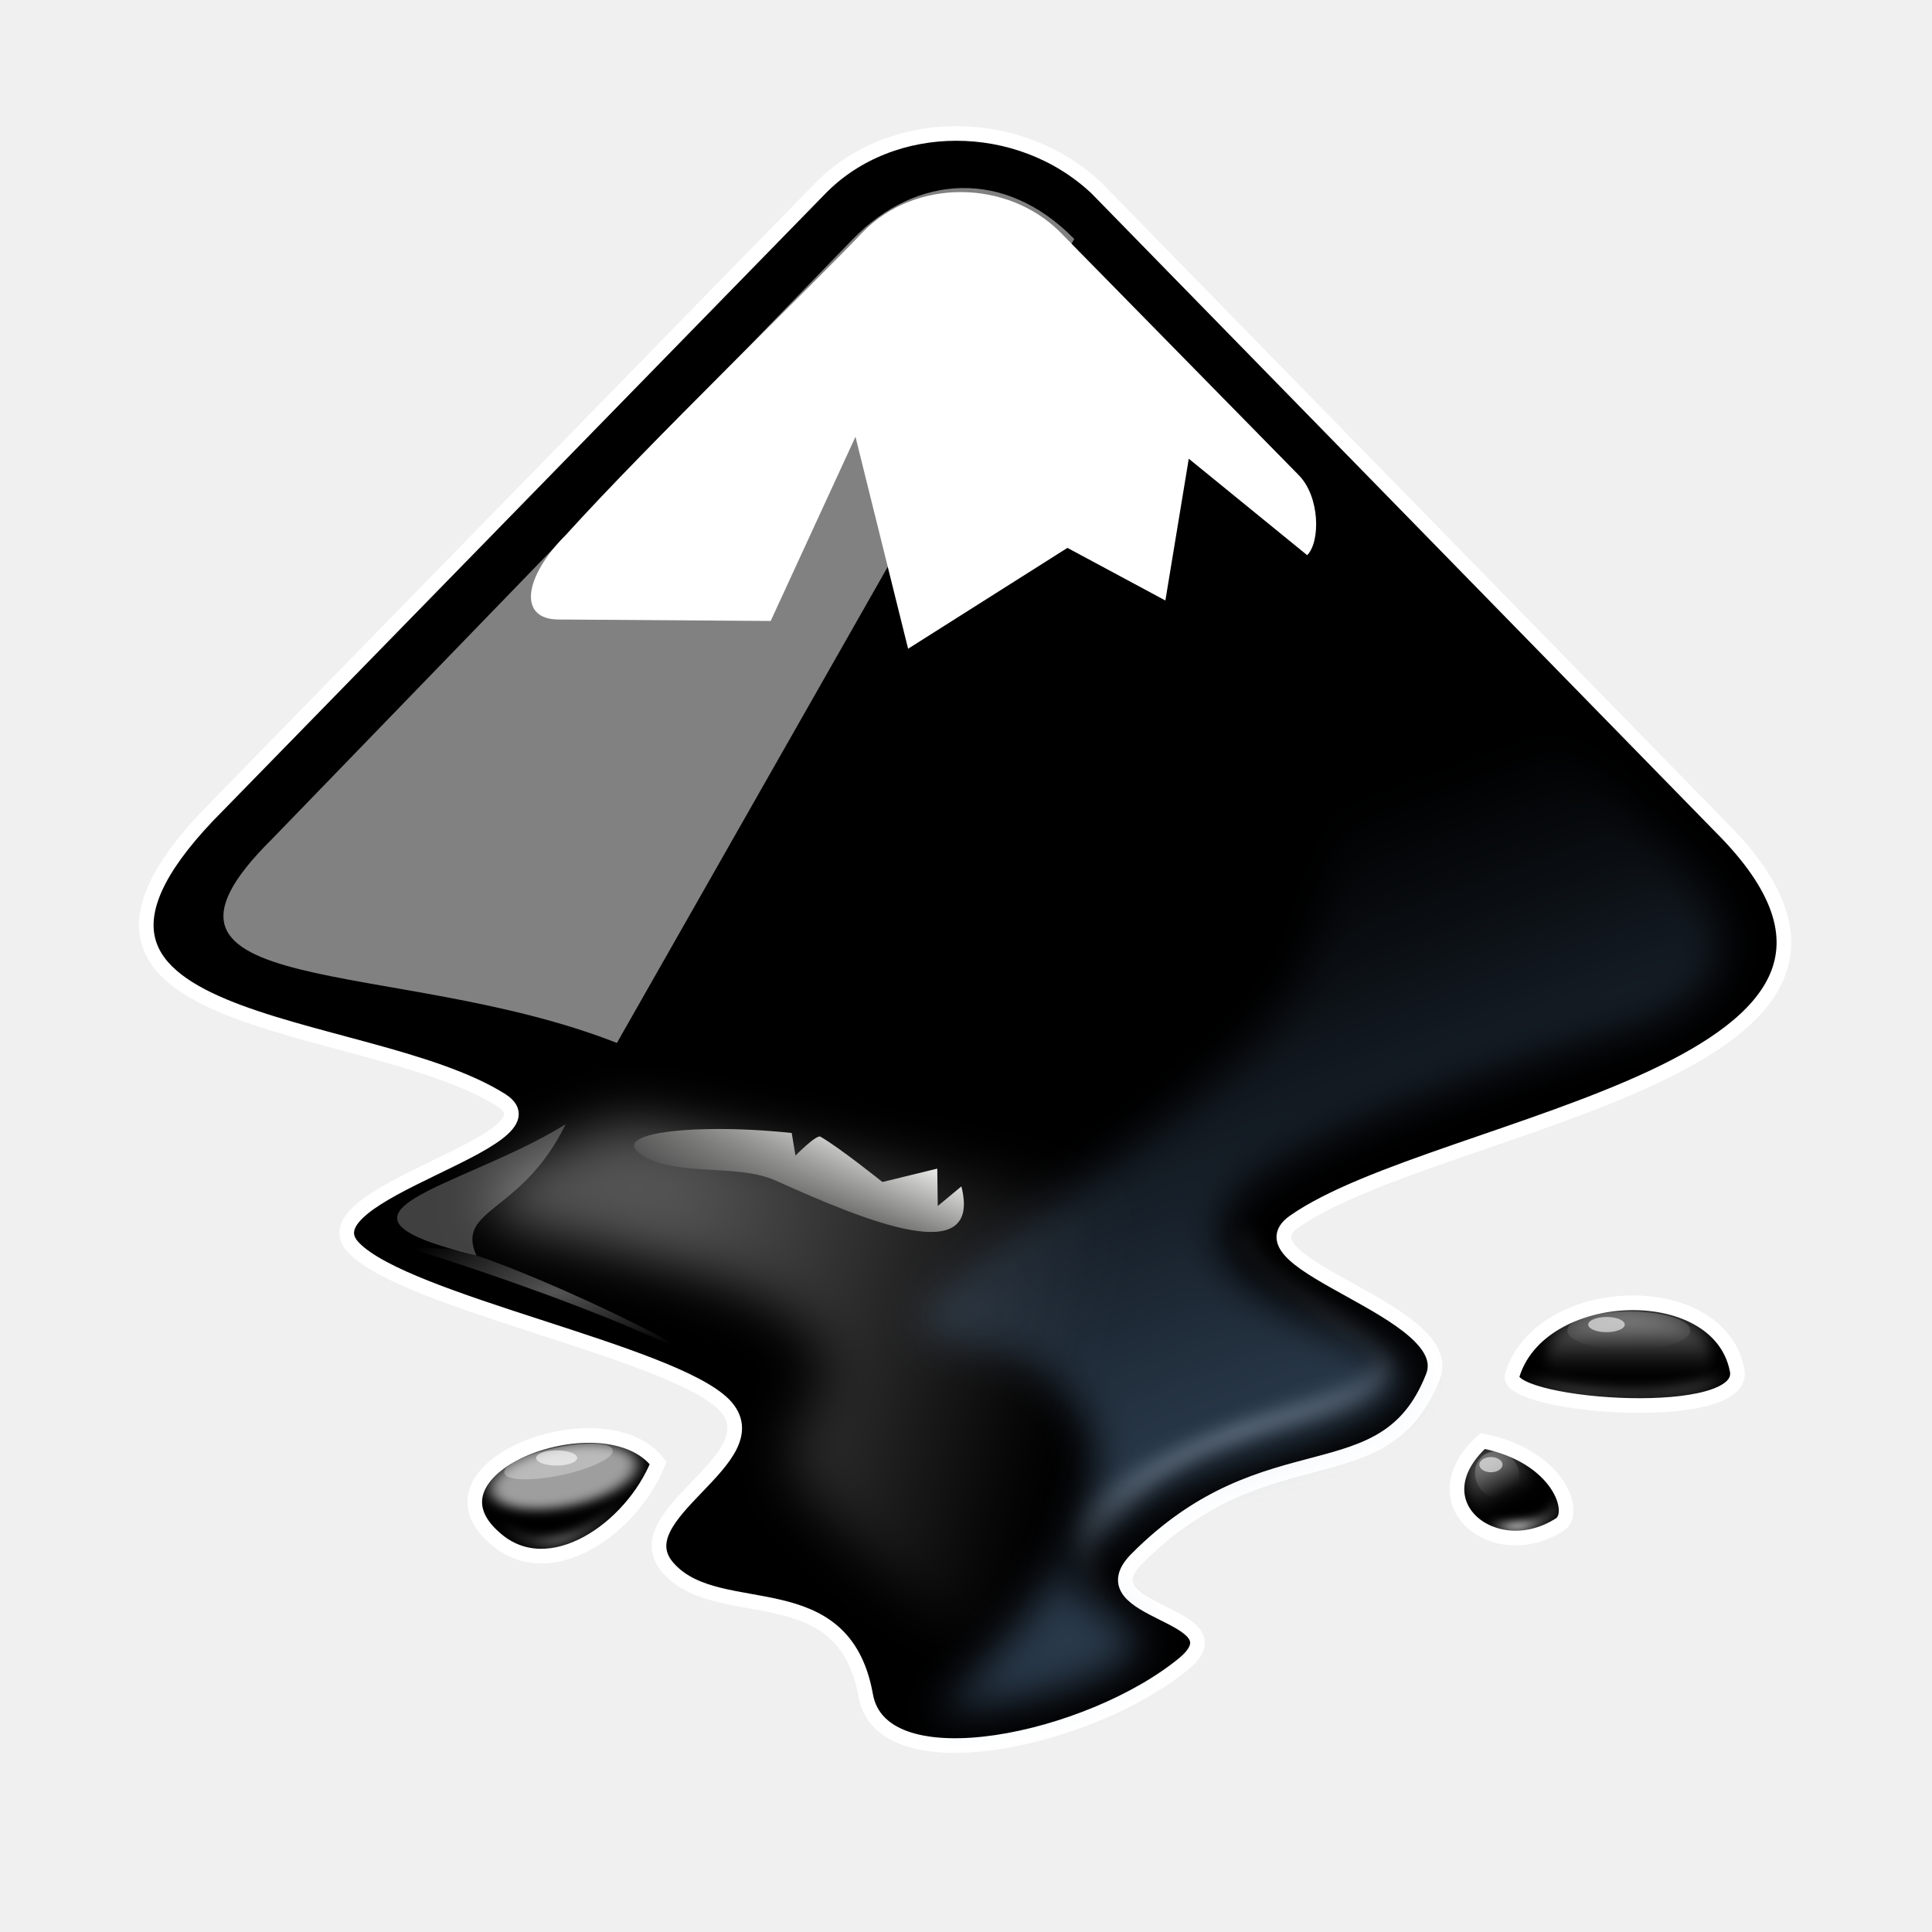
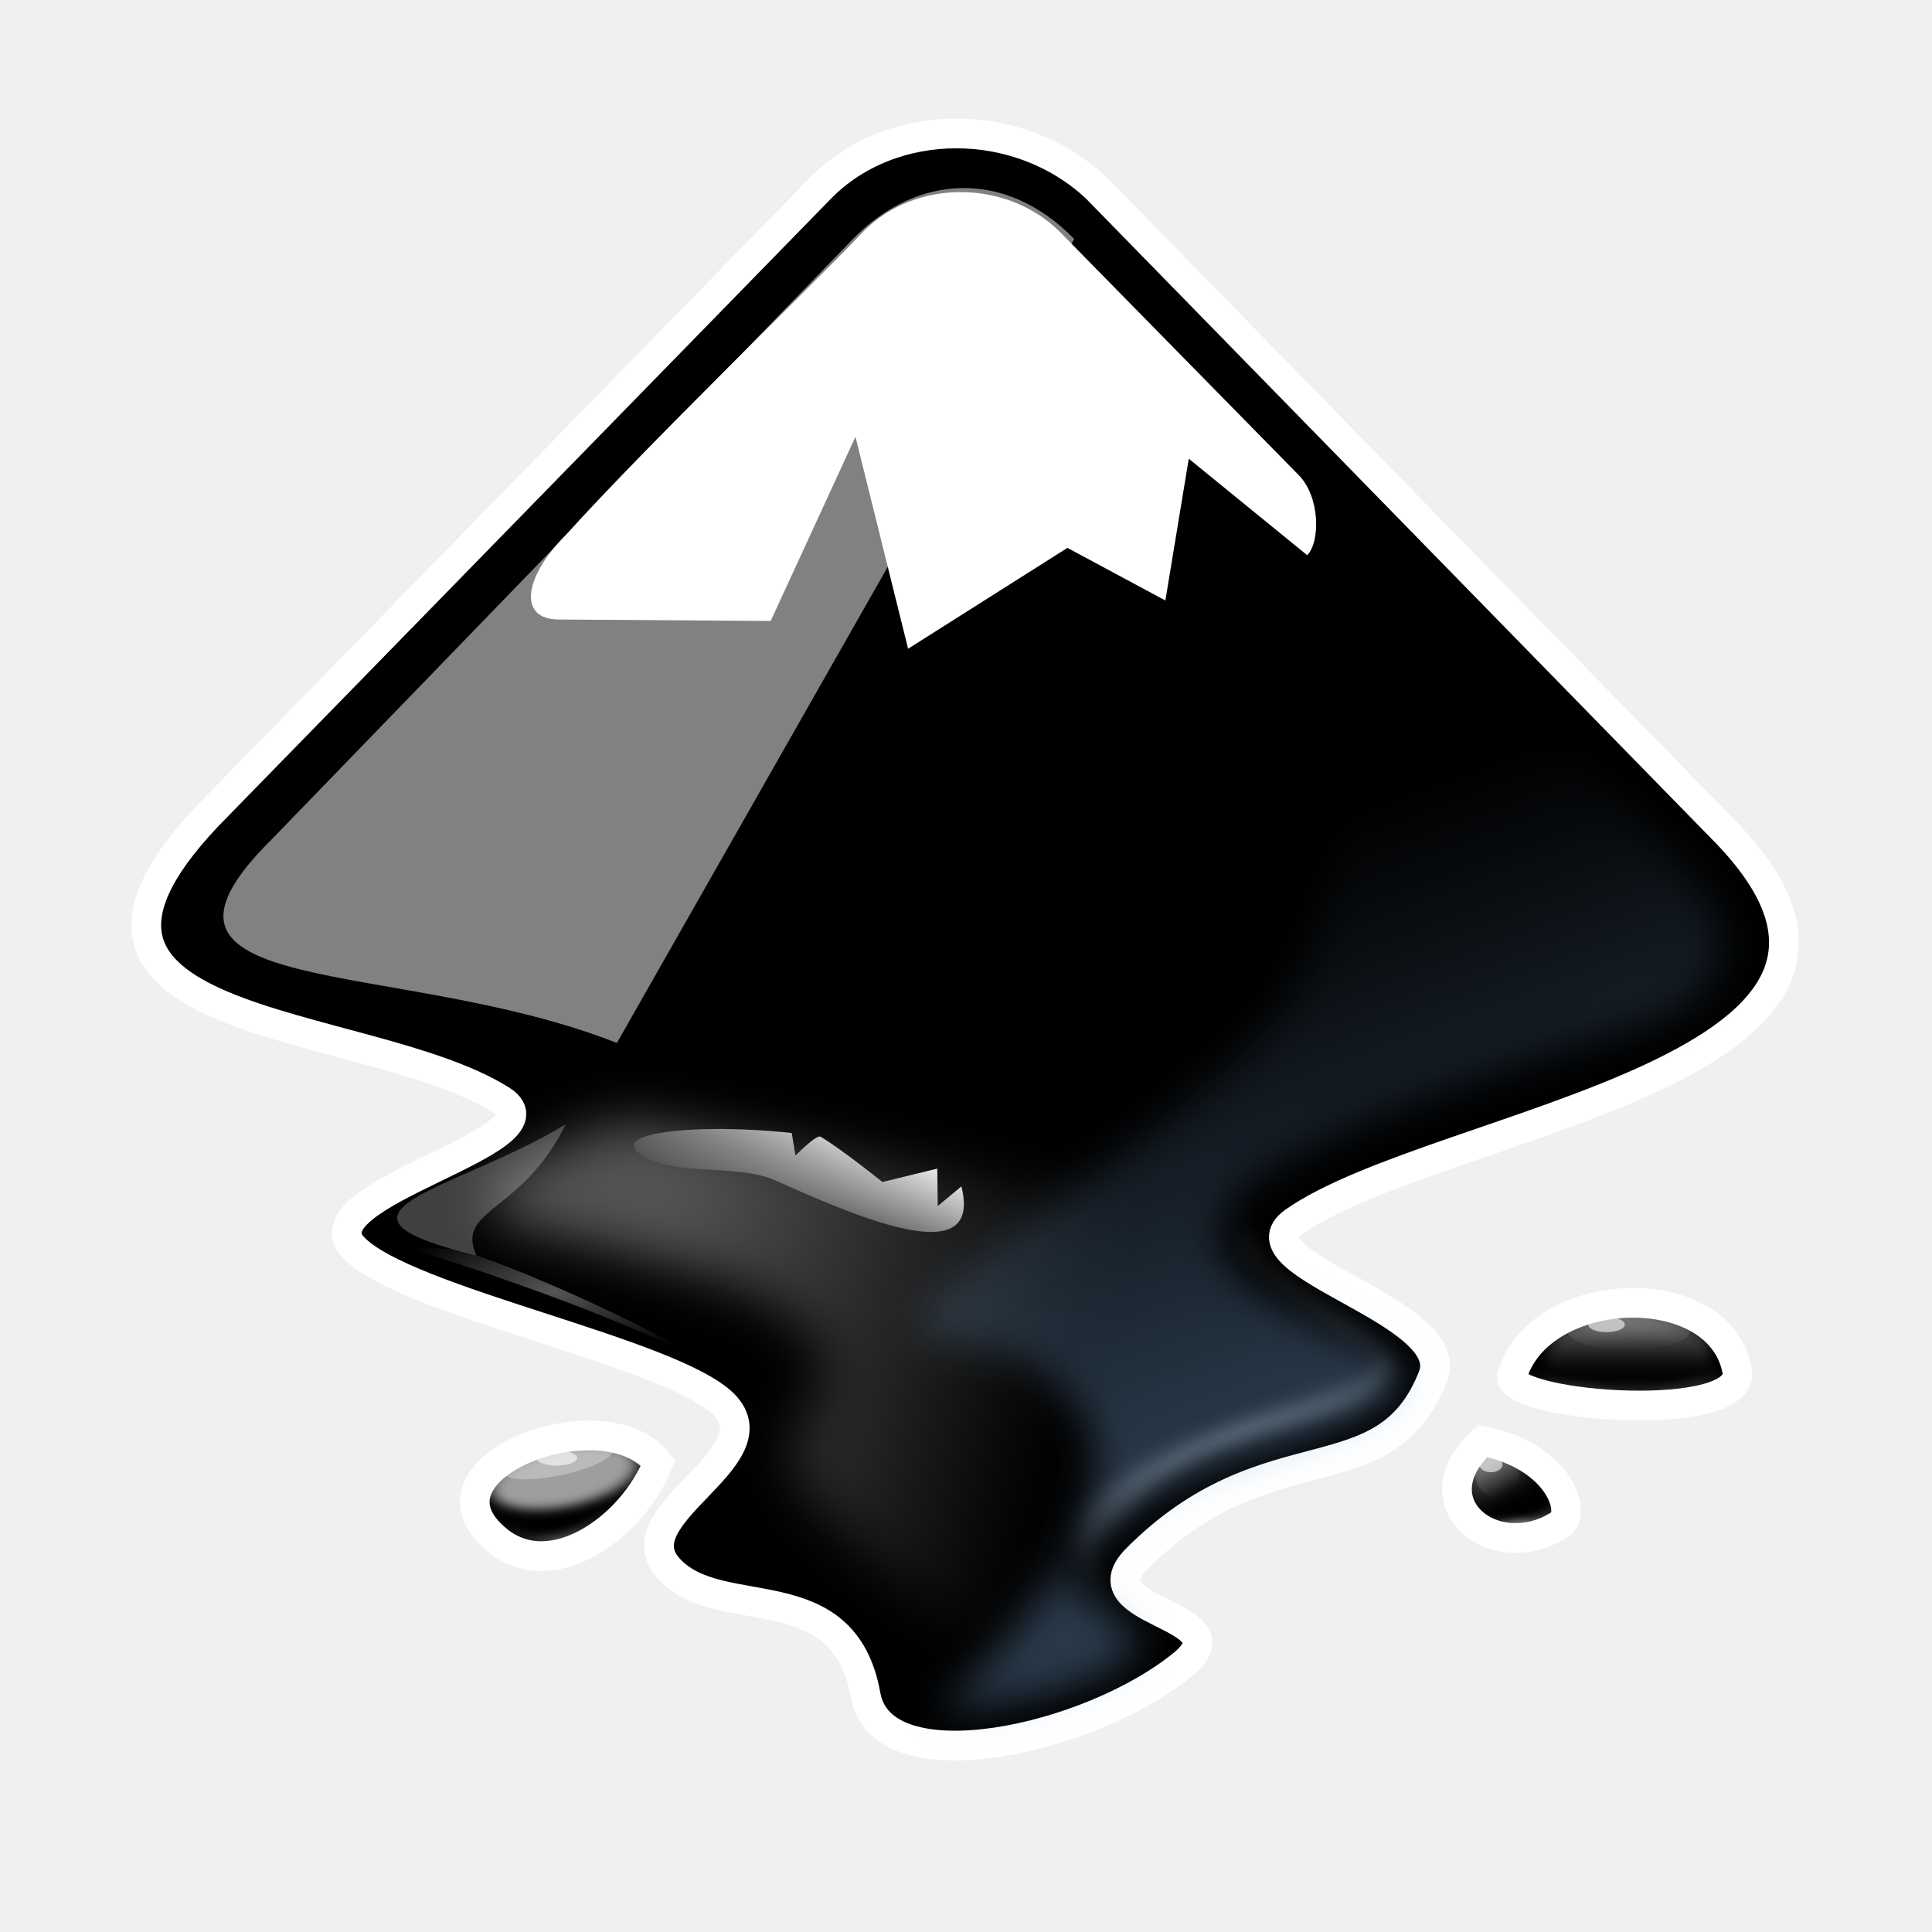
<svg xmlns="http://www.w3.org/2000/svg" xmlns:xlink="http://www.w3.org/1999/xlink" width="128" height="128" viewBox="0 0 32.821 32.821" version="1.1" id="svg48">
  <style id="style1">.B{color-interpolation-filters:sRGB}.C{fill-rule:evenodd}.D{opacity:.286}.E{filter:url(#T)}</style>
  <defs id="defs27">
    <filter id="A" class="B" x="-0.017" y="-0.018" width="1.034" height="1.035">
      <feGaussianBlur stdDeviation=".805" id="feGaussianBlur1" />
    </filter>
    <filter id="B" class="B" x="-0.075" y="-0.076" width="1.15" height="1.152">
      <feGaussianBlur stdDeviation="3.49" id="feGaussianBlur2" />
    </filter>
    <linearGradient x1="82.119" y1="20" x2="60" y2="40" id="C" xlink:href="#k">
      <stop offset="0" stop-color="#c0cdf9" id="stop2" />
      <stop offset="1" stop-color="#07092d" stop-opacity=".288" id="stop3" />
    </linearGradient>
    <clipPath id="D">
      <use width="400" height="300" xlink:href="#D" opacity="0.25" fill="#ffffff" fill-opacity="1" id="use3" />
    </clipPath>
    <filter id="E" class="B">
      <feGaussianBlur stdDeviation="2.416" id="feGaussianBlur3" />
    </filter>
    <linearGradient x1="1933.563" y1="2050.805" x2="3405.53" y2="3522.772" id="F" xlink:href="#G" gradientTransform="scale(0.9975857,1.00242)" gradientUnits="userSpaceOnUse" />
    <linearGradient id="G" xlink:href="#k">
      <stop offset="0" stop-color="#fff" id="stop4" />
      <stop offset="1" stop-color="#fff" stop-opacity="0" id="stop5" />
    </linearGradient>
    <linearGradient x1="2483.908" y1="835.986" x2="3712.784" y2="2064.862" id="H" xlink:href="#G" gradientTransform="scale(1.31132,0.7625903)" gradientUnits="userSpaceOnUse" />
    <radialGradient cx="5875.993" cy="12730.437" r="1522.616" fx="5875.993" fy="12730.437" id="I" xlink:href="#J" gradientTransform="scale(1.209497,0.8267899)" gradientUnits="userSpaceOnUse" />
    <linearGradient id="J" xlink:href="#k">
      <stop offset="0" stop-color="#fff" id="stop6" />
      <stop offset="1" stop-color="#fff" stop-opacity="0" id="stop7" />
    </linearGradient>
    <radialGradient cx="7941.256" cy="15176.597" r="1814.591" fx="7941.256" fy="15176.597" id="K" xlink:href="#J" gradientTransform="scale(1.173372,0.8522444)" gradientUnits="userSpaceOnUse" />
    <filter height="1.228" y="-0.114" width="1.156" x="-0.078" id="L" class="B">
      <feGaussianBlur stdDeviation="1.958" id="feGaussianBlur7" />
    </filter>
    <radialGradient cx="9485.395" cy="7746.756" r="1526.528" fx="9485.395" fy="7746.756" id="M" xlink:href="#N" gradientTransform="scale(1.536902,0.6506594)" gradientUnits="userSpaceOnUse" />
    <linearGradient id="N" xlink:href="#k">
      <stop offset="0" stop-color="#fff" id="stop8" />
      <stop offset="1" stop-color="#fff" stop-opacity="0" id="stop9" />
    </linearGradient>
    <radialGradient cx="12195.695" cy="10319.795" r="1901.48" fx="12195.695" fy="10319.795" id="O" xlink:href="#N" gradientTransform="scale(1.417135,0.7056493)" gradientUnits="userSpaceOnUse" />
    <filter height="1.351" y="-0.175" width="1.149" x="-0.074" id="P" class="B">
      <feGaussianBlur stdDeviation="2.12" id="feGaussianBlur9" />
    </filter>
    <linearGradient x1="2160.672" y1="2071.927" x2="2161.772" y2="2127.455" id="Q" xlink:href="#R" gradientTransform="scale(1.804553,0.554154)" gradientUnits="userSpaceOnUse" />
    <linearGradient id="R" xlink:href="#k">
      <stop offset="0" stop-color="#fff" id="stop10" />
      <stop offset="1" stop-color="#fff" stop-opacity="0" id="stop11" />
    </linearGradient>
    <linearGradient x1="2983.254" y1="2702.115" x2="2983.254" y2="2756.74" id="S" xlink:href="#R" gradientTransform="scale(1.541772,0.6486045)" gradientUnits="userSpaceOnUse" />
    <filter height="1.633" y="-0.317" width="1.192" x="-0.096" id="T" class="B">
      <feGaussianBlur stdDeviation=".565" id="feGaussianBlur11" />
    </filter>
    <radialGradient cx="228.219" cy="204.832" r="14.094" fx="228.219" fy="204.832" id="U" gradientTransform="matrix(1,0,0,0.1477455,0,174.5692)" xlink:href="#k">
      <stop offset="0" stop-color="#fff" id="stop12" />
      <stop offset="1" stop-color="#fff" stop-opacity="0" id="stop13" />
    </radialGradient>
    <filter height="1.946" y="-0.473" width="1.155" x="-0.078" id="V" class="B">
      <feGaussianBlur stdDeviation=".821" id="feGaussianBlur13" />
    </filter>
    <radialGradient cx="89.875" cy="187.869" r="22.75" fx="89.875" fy="187.869" id="W" gradientTransform="matrix(1,0,0,0.4070844,0,115.7601)" xlink:href="#k">
      <stop offset="0" stop-color="#fff" stop-opacity=".33" id="stop14" />
      <stop offset="1" stop-color="#fff" stop-opacity="0" id="stop15" />
    </radialGradient>
    <radialGradient cx="90.281" cy="230.836" r="10.469" fx="90.281" fy="230.836" id="X" gradientTransform="matrix(1.185075,-0.3283582,0.1228557,0.4433973,-45.06831,152.9216)" xlink:href="#k">
      <stop offset="0" stop-color="#fff" id="stop16" />
      <stop offset="1" stop-color="#fff" stop-opacity="0" id="stop17" />
    </radialGradient>
    <filter height="1.331" y="-0.166" width="1.152" x="-0.076" id="Y" class="B">
      <feGaussianBlur stdDeviation=".665" id="feGaussianBlur17" />
    </filter>
    <radialGradient cx="68.4" cy="21.226" r="54.783" fx="68.4" fy="21.226" id="Z" gradientTransform="matrix(1.722153,0,0,1.694977,-49.39526,-14.07806)" xlink:href="#k">
      <stop offset="0" stop-color="#fff" id="stop18" />
      <stop offset="1" stop-color="#fff" stop-opacity="0" id="stop19" />
    </radialGradient>
    <filter id="a" class="B" x="-0.007" y="-0.007" width="1.014" height="1.015">
      <feGaussianBlur stdDeviation=".326" id="feGaussianBlur19" />
    </filter>
    <linearGradient x1="95.5" y1="208.164" x2="153.5" y2="223.5" id="b" xlink:href="#k">
      <stop offset="0" stop-color="#fff" id="stop20" />
      <stop offset="1" stop-color="#fff" stop-opacity="0" id="stop21" />
    </linearGradient>
    <filter height="1.245" y="-0.122" width="1.165" x="-0.083" id="c" class="B">
      <feGaussianBlur stdDeviation="3.687" id="feGaussianBlur21" />
    </filter>
    <linearGradient x1="55.836" y1="76.727" x2="52.655" y2="84.016" id="d" xlink:href="#k">
      <stop offset="0" stop-color="#eeeeec" id="stop22" />
      <stop offset="1" stop-color="#eeeeec" stop-opacity="0" id="stop23" />
    </linearGradient>
    <radialGradient cx="181.227" cy="214.551" r="22.466" fx="181.227" fy="214.551" id="e" gradientTransform="matrix(1.351523,0,0,1.717571,-63.70565,-153.9557)" xlink:href="#k">
      <stop offset="0" stop-color="#fff" id="stop24" />
      <stop offset="1" stop-color="#fff" stop-opacity="0" id="stop25" />
    </radialGradient>
    <filter id="f" class="B" x="-0.068" y="-0.053" width="1.136" height="1.107">
      <feGaussianBlur stdDeviation="1.241" id="feGaussianBlur25" />
    </filter>
    <linearGradient x1="330.568" y1="892.303" x2="375.884" y2="928.313" id="g" xlink:href="#G" gradientTransform="scale(1.133346,0.8823428)" gradientUnits="userSpaceOnUse" />
    <filter id="h" class="B" x="-0.059" y="-0.04" width="1.119" height="1.081">
      <feGaussianBlur stdDeviation="2.77" id="feGaussianBlur26" />
    </filter>
    <linearGradient x1="50.647" y1="134.147" x2="23.535" y2="61.147" id="i" xlink:href="#k">
      <stop offset="0" stop-color="#729fcf" id="stop26" />
      <stop offset="1" stop-color="#729fcf" stop-opacity="0" id="stop27" />
    </linearGradient>
    <path id="j" d="m 237.875,199.062 a 7.938,2.438 0 1 1 -15.875,0 7.938,2.438 0 1 1 15.875,0 z" />
    <linearGradient id="k" gradientUnits="userSpaceOnUse" />
    <linearGradient xlink:href="#R" id="linearGradient48" x1="231.625" y1="195.188" x2="231.75" y2="201.5" />
    <linearGradient xlink:href="#R" id="linearGradient49" x1="231.376" y1="195.621" x2="231.376" y2="200.071" />
    <radialGradient xlink:href="#U" id="radialGradient49" gradientTransform="matrix(1,0,0,0.1477455,0,174.5692)" cx="228.219" cy="204.832" fx="228.219" fy="204.832" r="14.094" />
    <linearGradient xlink:href="#R" id="linearGradient50" x1="231.625" y1="195.188" x2="231.75" y2="201.5" />
    <linearGradient xlink:href="#R" id="linearGradient51" x1="231.376" y1="195.621" x2="231.376" y2="200.071" />
    <radialGradient xlink:href="#U" id="radialGradient51" gradientTransform="matrix(1,0,0,0.1477455,0,174.5692)" cx="228.219" cy="204.832" fx="228.219" fy="204.832" r="14.094" />
  </defs>
  <g transform="matrix(0.248336,0,0,0.248336,0.5018998,0.0940903)" id="g48">
    <g opacity="0.783" transform="translate(0,0.488)" id="g28" style="display:none">
      <path d="m 54.1,12.988 -41.2,42.2 c -15.6,15.6 10.1,14.3 19.4,20.2 4.3,2.8 -13.8,6.4 -10.1,10.1 3.6,3.7 21.7,7.1 25.3,10.7 3.6,3.7 -7.3,7.6 -3.7,11.3 3.5,3.7 11.9,0.2 13.4,8.6 1.1,6.2 15.4,3.1 21.8,-2.2 4,-3.4 -6.9,-3.4 -3.3,-7.1 9,-9.1 17,-4.1 20.3,-12.5 1.8,-4.5 -13.6,-7.7 -9.5,-10.6 9.8,-6.9 45.8,-10.4 29.2,-27 L 73,12.988 c -5.3,-5 -14,-5 -18.9,0 z m 47.3,81.3 c 0,2.1 16.3,3.3 15.4,-0.5 -1.3,-6.4 -13.6,-5.9 -15.4,0.5 z m -69.5,11.1 c 3.7,3.2 9.3,-0.7 11.1,-5.2 -3.6,-4.7 -16.9,0.3 -11.1,5.2 z m 67.5,-6.7 c -4.6,4.2 0.8,8.6 5.3,5.7 1.2,-0.8 -0.1,-4.7 -5.3,-5.7 z" filter="url(#A)" id="path27" />
      <path d="m 54.1,13.965 -41.2,42.2 c -15.6,15.6 10.1,14.3 19.4,20.2 4.3,2.8 -13.8,6.4 -10.1,10.1 3.6,3.7 21.7,7.1 25.3,10.7 3.6,3.7 -7.3,7.6 -3.7,11.3 3.5,3.7 11.9,0.2 13.4,8.6 1.1,6.2 15.4,3.1 21.8,-2.2 4,-3.4 -6.9,-3.4 -3.3,-7.1 9,-9.1 17,-4.1 20.3,-12.5 1.8,-4.5 -13.6,-7.7 -9.5,-10.6 9.8,-6.9 45.8,-10.4 29.2,-27 L 73,13.965 c -5.3,-5 -14,-5 -18.9,0 z m 47.3,81.3 c 0,2.1 16.3,3.3 15.4,-0.5 -1.3,-6.4 -13.6,-5.9 -15.4,0.5 z m -69.5,11.1 c 3.7,3.2 9.3,-0.7 11.1,-5.2 -3.6,-4.7 -16.9,0.3 -11.1,5.2 z m 67.5,-6.7 c -4.6,4.2 0.8,8.6 5.3,5.7 1.2,-0.8 -0.1,-4.7 -5.3,-5.7 z" opacity="0.576" filter="url(#B)" id="path28" />
    </g>
-     <path d="M 54.1,12.5 12.9,54.7 C -2.7,70.3 23,69 32.3,74.9 36.6,77.7 18.5,81.3 22.2,85 c 3.6,3.7 21.7,7.1 25.3,10.7 3.6,3.7 -7.3,7.6 -3.7,11.3 3.5,3.7 11.9,0.2 13.4,8.6 1.1,6.2 15.4,3.1 21.8,-2.2 4,-3.4 -6.9,-3.4 -3.3,-7.1 9,-9.1 17,-4.1 20.3,-12.5 1.8,-4.5 -13.6,-7.7 -9.5,-10.6 9.8,-6.9 45.8,-10.4 29.2,-27 L 73,12.5 c -5.3,-5 -14,-5 -18.9,0 z m 47.3,81.3 c 0,2.1 16.3,3.3 15.4,-0.5 -1.3,-6.4 -13.6,-5.9 -15.4,0.5 z m -69.5,11.1 c 3.7,3.2 9.3,-0.7 11.1,-5.2 -3.6,-4.7 -16.9,0.3 -11.1,5.2 z m 67.5,-6.7 c -4.6,4.2 0.8,8.6 5.3,5.7 1.2,-0.8 -0.1,-4.7 -5.3,-5.7 z" id="path29" style="stroke:#ffffff;stroke-opacity:1;stroke-width:1.001;stroke-dasharray:none" />
+     <path d="M 54.1,12.5 12.9,54.7 C -2.7,70.3 23,69 32.3,74.9 36.6,77.7 18.5,81.3 22.2,85 c 3.6,3.7 21.7,7.1 25.3,10.7 3.6,3.7 -7.3,7.6 -3.7,11.3 3.5,3.7 11.9,0.2 13.4,8.6 1.1,6.2 15.4,3.1 21.8,-2.2 4,-3.4 -6.9,-3.4 -3.3,-7.1 9,-9.1 17,-4.1 20.3,-12.5 1.8,-4.5 -13.6,-7.7 -9.5,-10.6 9.8,-6.9 45.8,-10.4 29.2,-27 L 73,12.5 c -5.3,-5 -14,-5 -18.9,0 z m 47.3,81.3 c 0,2.1 16.3,3.3 15.4,-0.5 -1.3,-6.4 -13.6,-5.9 -15.4,0.5 z m -69.5,11.1 c 3.7,3.2 9.3,-0.7 11.1,-5.2 -3.6,-4.7 -16.9,0.3 -11.1,5.2 z m 67.5,-6.7 c -4.6,4.2 0.8,8.6 5.3,5.7 1.2,-0.8 -0.1,-4.7 -5.3,-5.7 z" id="path29" style="stroke:#ffffff;stroke-opacity:1;stroke-width:2.033;stroke-dasharray:none" />
    <use transform="matrix(0.990544,0,0,0.990544,0.605154,0.604136)" clip-path="url(#D)" width="400" height="300" xlink:href="#D" opacity="0.67" fill="url(#C)" filter="url(#E)" id="use29" style="fill:url(#C);opacity:1" />
    <path d="m 16.565,57.04 c -11.202,11.1 8.477,7.973 23.615,13.927 l 31.285,-55 c -4.743,-4.844 -10.798,-4.44 -15.138,0 z" opacity="0.505" fill="url(#F)" id="path30" style="fill:url(#F)" />
    <path d="m 70.5,15.5 16.3,16.6 c 1.5,1.5 1.5,4.6 0.6,5.5 L 79.3,31 77.7,40.7 71,37.1 60.1,44 56.5,29.5 50.7,42.1 36.2,42 c -2.8,0 -2.4,-2.9 0.5,-5.8 5.7,-6.3 16.8,-17 20.3,-20.7 3.6,-3.7 9.9,-3.6 13.5,0 z" fill="url(#H)" id="path31" style="fill:url(#H)" />
    <g transform="matrix(0.529648,0,0,0.529648,-11.72226,-13.86416)" class="C" id="g34">
      <path d="m 113,203.5 c 0,0 3.34,5.1 3,7.5 -0.668,4.71 -10.81,7.058 -8.562,11.25 2.22,4.14 10.22,1.794 16.938,6.125 6.688,4.313 4.89,13.1 9.75,15.313 9.48,4.312 34.375,-7.437 33.125,-7.187 -1.25,0.25 -24.57,5.095 -29.82,0.845 -5.986,-4.846 -7.702,-8.23 -12.117,-11.095 -4.138,-2.685 -9.95,-3.78 -11.302,-5.98 -1.352,-2.2 2.71,-5.035 3,-9.27 0.17,-2.544 -4,-7.5 -4,-7.5 z" opacity="0.217" fill="url(#I)" id="path32" style="fill:url(#I)" />
      <path d="m 113,203.5 c 0,0 3.34,5.1 3,7.5 -0.668,4.71 -10.81,7.058 -8.562,11.25 2.22,4.14 10.22,1.794 16.938,6.125 6.688,4.313 4.89,13.1 9.75,15.313 9.48,4.312 34.375,-7.437 33.125,-7.187 -41.34,0.157 -33.625,-10.495 -49.562,-17.5 -2.303,-1.012 -0.968,-3.763 -0.687,-8 0.17,-2.544 -4,-7.5 -4,-7.5 z" opacity="0.276" fill="url(#K)" filter="url(#L)" id="path33" style="fill:url(#K)" />
      <path d="M 183.25,181.75 C 220.354,168.095 232.274,166.22 244.5,154 230.34,165.954 200.402,172.366 176,183 Z" opacity="0.453" fill="url(#M)" id="path34" style="fill:url(#M);stroke:none;stroke-opacity:1" />
    </g>
    <path d="m 183.25,181.75 c 61.104,-21.655 50.774,-21.53 61.25,-27.75 -19.428,7.437 -55.734,8.23 -68.5,29 z" transform="matrix(0.529648,0,0,0.529648,-11.72226,-14.79104)" opacity="0.512" fill="url(#O)" filter="url(#P)" class="C" id="path35" style="fill:url(#O)" />
    <use xlink:href="#j" transform="matrix(0.529648,0,0,0.529648,-12.38432,-14.79104)" fill="url(#Q)" class="D" id="use35" style="fill:url(#linearGradient48)" />
    <use xlink:href="#j" transform="matrix(0.713149,0,0,1.140781,-54.5779,-134.955)" opacity="0.62" fill="url(#S)" class="E" id="use36" style="fill:url(#linearGradient49)" />
    <path d="m 214.125,203.75 c 3.77,3.484 24.756,5.272 28.188,-1 -6.737,4.784 -21.717,3.103 -28.187,1 z" transform="matrix(0.529648,0,0,0.529648,-11.72226,-14.23868)" fill="url(#U)" filter="url(#V)" class="C" id="path36" style="fill:url(#radialGradient49)" />
    <path d="m 236.446,199.062 a 6.508,3.082 0 1 1 -13.017,0 6.508,3.082 0 1 1 13.017,0 z" transform="matrix(0.204252,-0.10356,0.239517,0.472397,5.754796,30.28655)" fill="url(#Q)" class="D" id="path37" style="fill:url(#linearGradient50)" />
    <path d="m 236.993,199.062 a 7.056,2.14 0 1 1 -14.111,0 7.056,2.14 0 1 1 14.111,0 z" transform="matrix(0.275016,-0.13944,0.515882,1.017471,-65.3535,-69.30063)" opacity="0.62" fill="url(#S)" class="E" id="path38" style="fill:url(#linearGradient51)" />
    <g class="C" id="g40">
      <path d="m 217.058,201.94 c 3.77,3.484 26.97,8.91 25.255,0.8 -3.317,5.323 -18.784,1.293 -25.255,-0.8 z" transform="matrix(0.204252,-0.10356,0.239517,0.472397,6.259901,30.64976)" fill="url(#U)" filter="url(#V)" id="path39" style="fill:url(#radialGradient51)" />
      <path d="m 68.25,186 c 0,-0.62 38.846,11.84 45.5,18.5 -5.47,-5.34 -33.16,-17.616 -37.375,-17.75 -4.215,-0.134 -7.625,-0.5 -8.125,-0.75 z" transform="matrix(0.529648,0,0,0.529648,-11.72226,-13.86416)" fill="url(#W)" id="path40" style="fill:url(#W)" />
    </g>
    <g transform="matrix(0.879015,-0.192996,0.233834,0.69593,-20.20953,36.72556)" id="g41">
      <use xlink:href="#j" transform="matrix(0.529648,0,0,0.529648,-84.4165,-4.727724)" fill="url(#Q)" class="D" id="use40" style="fill:url(#Q)" />
      <use xlink:href="#j" transform="matrix(0.713149,0,0,1.140781,-126.6101,-124.8917)" opacity="0.62" fill="url(#S)" class="E" id="use41" style="fill:url(#S)" />
    </g>
    <path d="m 80.5,220.063 c 0,0 2.103,5.65 7.875,5.938 5.84,0.3 12.503,-7.007 13.063,-9.625 -1,2.25 -6.6,9.033 -13.812,8.938 -4.1,-0.054 -7.125,-5.25 -7.125,-5.25 z" transform="matrix(0.529648,0,0,0.529648,-11.62295,-14.42691)" opacity="0.616" fill="url(#X)" filter="url(#Y)" class="C" id="path41" style="fill:url(#X)" />
    <path d="m 63.406,10.22 c -3.098,0 -6.135,1.122 -8.28,3.313 L 13.938,55.72 c -3.766,3.766 -4.67,6.23 -4.437,7.625 0.116,0.697 0.46,1.303 1.188,1.938 0.728,0.635 1.83,1.256 3.156,1.813 2.65,1.112 6.218,2.008 9.72,2.97 3.502,0.962 6.93,1.975 9.53,3.625 0.397,0.258 0.77,0.576 1.03,1.03 0.26,0.454 0.354,1.056 0.25,1.563 -0.208,1.013 -0.832,1.547 -1.47,2.03 -1.273,0.97 -3.023,1.773 -4.78,2.625 -1.757,0.852 -3.525,1.721 -4.405,2.436 -0.44,0.357 -0.6,0.678 -0.594,0.656 0.006,-0.022 -0.117,-0.273 0.094,-0.062 0.552,0.567 2.274,1.538 4.47,2.406 2.196,0.868 4.878,1.745 7.59,2.625 2.712,0.88 5.458,1.75 7.78,2.656 2.322,0.906 4.218,1.75 5.47,3 0.623,0.64 1.063,1.436 1.156,2.25 0.093,0.814 -0.127,1.578 -0.437,2.22 -0.62,1.28 -1.62,2.267 -2.53,3.22 -0.91,0.953 -1.736,1.86 -2.03,2.47 -0.148,0.304 -0.17,0.502 -0.156,0.625 0.014,0.123 0.035,0.246 0.313,0.53 a 1.457,1.457 0 0 1 0.031,0.031 c 1.194,1.262 3.787,1.44 6.72,2.125 1.466,0.343 3,0.862 4.313,2 1.313,1.138 2.3,2.87 2.72,5.22 0.176,0.995 0.703,1.48 1.97,1.875 1.267,0.395 3.194,0.466 5.313,0.156 4.236,-0.62 9.26,-2.695 12.156,-5.094 0.18,-0.153 0.13,-0.113 0.188,-0.187 -0.195,-0.14 -0.652,-0.437 -1.406,-0.812 -0.892,-0.444 -1.945,-0.86 -2.75,-1.875 -0.403,-0.508 -0.68,-1.31 -0.562,-2.094 0.118,-0.784 0.547,-1.437 1.125,-2.03 4.746,-4.798 9.422,-5.944 12.938,-6.875 1.758,-0.465 3.23,-0.89 4.344,-1.594 1.114,-0.704 1.985,-1.664 2.72,-3.53 0.08,-0.202 0.08,-0.26 -0.03,-0.5 -0.11,-0.24 -0.404,-0.622 -0.875,-1.03 -0.94,-0.82 -2.5,-1.7 -4.062,-2.562 -1.562,-0.862 -3.06,-1.668 -4.156,-2.687 -0.548,-0.5 -1.122,-1.152 -1.187,-2.125 -0.065,-0.973 0.573,-1.852 1.313,-2.375 2.746,-1.933 6.896,-3.405 11.406,-4.97 4.51,-1.565 9.36,-3.182 13.313,-5.03 3.953,-1.848 6.857,-3.98 7.78,-6.125 0.462,-1.073 0.547,-2.16 0.063,-3.562 -0.484,-1.402 -1.6,-3.12 -3.562,-5.094 L 72,13.563 c -0.01,-0.01 -0.02,-0.02 -0.03,-0.03 -2.358,-2.208 -5.478,-3.312 -8.562,-3.312 z m 45.938,80 c -2.635,0.095 -5.06,1.3 -6.094,3.188 0.294,0.11 0.558,0.235 1.03,0.344 1.376,0.316 3.295,0.52 5.188,0.563 1.893,0.043 3.784,-0.117 4.938,-0.437 0.505,-0.14 0.772,-0.282 0.906,-0.375 -0.256,-1.09 -0.865,-1.862 -1.906,-2.437 -1.08,-0.596 -2.557,-0.898 -4.062,-0.844 z m -70.5,9.063 c -2.1,-0.145 -4.717,0.687 -6,1.72 -0.642,0.516 -0.913,0.994 -0.937,1.313 -0.024,0.319 0.077,0.742 0.938,1.47 a 1.457,1.457 0 0 1 0,0.031 c 1.353,1.17 2.882,1.048 4.625,0.094 1.46,-0.8 2.757,-2.3 3.625,-3.875 a 4.57,4.57 0 0 0 -2.25,-0.75 z m 61,0.625 c -0.447,0.57 -0.69,1.098 -0.72,1.47 -0.038,0.512 0.107,0.907 0.5,1.28 0.737,0.7 2.34,1.003 3.97,0.125 -0.032,-0.19 -0.093,-0.476 -0.344,-0.844 -0.5,-0.734 -1.67,-1.525 -3.406,-2.03 z" fill="none" stroke="url(#Z)" stroke-width="0.488" filter="url(#a)" id="path42" style="stroke:none;stroke-opacity:1;stroke-width:0.488;stroke-dasharray:none;paint-order:stroke markers fill" />
    <g class="C" id="g45">
      <path d="m 95.5,172 c -5.09,1.502 -21.592,7.737 -19.25,12.5 2.244,4.563 40.61,6.4 46.5,20 2.568,5.93 -5.892,10.403 -3.75,16.5 1.65,4.695 14.412,16.49 22.486,22.068 6.333,4.374 14.65,-3.522 11.264,-10.068 -5.396,-10.428 18.443,-23.2 29.25,-29 6.305,-3.384 -13,-20 -13,-20 z" transform="matrix(0.488307,0,0,0.488307,-5.810401,-7.704252)" opacity="0.325" fill="url(#b)" filter="url(#c)" id="path43" style="fill:url(#b)" />
      <path d="m 41.742,78.533 c 2.232,1.64 6.637,0.65 9.282,1.842 6.35,2.86 14.155,6.045 12.72,0.405 l -1.616,1.342 -0.032,-2.558 -3.752,0.916 c 0,0 -2.906,-2.333 -4.24,-3.102 -0.278,-0.16 -1.708,1.293 -1.708,1.293 l -0.257,-1.544 c -1.857,-0.198 -3.696,-0.285 -5.315,-0.272 -3.88,0.03 -6.5,0.638 -5.083,1.678 z" fill="url(#d)" id="path44" style="fill:url(#d)" />
      <path d="m 182.75,187.25 c -1.76,6.478 21.628,15.28 19.875,19.75 -3.86,9.842 -24.976,3.138 -41.125,23.75 -2.313,2.953 3.25,13.5 2.5,12.25 -0.75,-1.25 -6.465,-9.963 -5,-14.25 4.594,-13.445 49.013,-18.457 40.875,-24.875 -4.68,-3.69 -21.505,-13.887 -17.125,-16.625 z" transform="matrix(0.488307,0,0,0.488307,-5.810401,-7.704252)" opacity="0.478" fill="url(#e)" filter="url(#f)" id="path45" style="fill:url(#e)" />
    </g>
    <path d="m 109.125,90.232 c 0,0.287 -0.56,0.52 -1.25,0.52 -0.69,0 -1.25,-0.232 -1.25,-0.52 0,-0.288 0.56,-0.52 1.25,-0.52 0.69,0 1.25,0.232 1.25,0.52 z m -8.362,9.583 c 0,0.287 -0.355,0.52 -0.793,0.52 -0.438,0 -0.793,-0.232 -0.793,-0.52 0,-0.288 0.355,-0.52 0.793,-0.52 0.438,0 0.793,0.232 0.793,0.52 z M 37.466,99.357 c 0,0.287 -0.63,0.52 -1.404,0.52 -0.774,0 -1.404,-0.232 -1.404,-0.52 0,-0.288 0.63,-0.52 1.404,-0.52 0.774,0 1.404,0.232 1.404,0.52 z" opacity="0.586" fill="#ffffff" id="path46" />
    <path d="m 36.672,76.53 c -7.153,4.424 -18.274,6.034 -6.104,8.973 -1.45,-3.228 3.14,-2.872 6.104,-8.973 z" opacity="0.25" fill="url(#g)" id="path47" style="fill:url(#g)" />
    <path d="m 8.834,171.647 c 0,0 22.592,-2.127 27.818,-8.647 3.058,-3.814 -12.15,-8.264 -8.868,-12 12.35,-14.054 22.73,-13.467 37.05,-19.354 14.32,-5.887 9.035,-8.77 4.404,-11.354 -7.932,-4.426 -25.587,-9.142 -19.747,-19.646 5.877,-10.57 57.343,-25.25 57.343,-25.25 15.596,-5.328 13.64,-14.964 6,-23 l -46,-45.75 c 0,0 2.283,43.39 -7,62 -11.47,23 -72.544,48.662 -47,51.5 9,1 13.32,4.07 17,11 7.576,14.27 -21,40.5 -21,40.5 z" transform="matrix(0.488307,0,0,0.488307,57.7504,32.99748)" opacity="0.363" fill="url(#i)" filter="url(#h)" id="path48" style="fill:url(#i)" />
  </g>
</svg>
